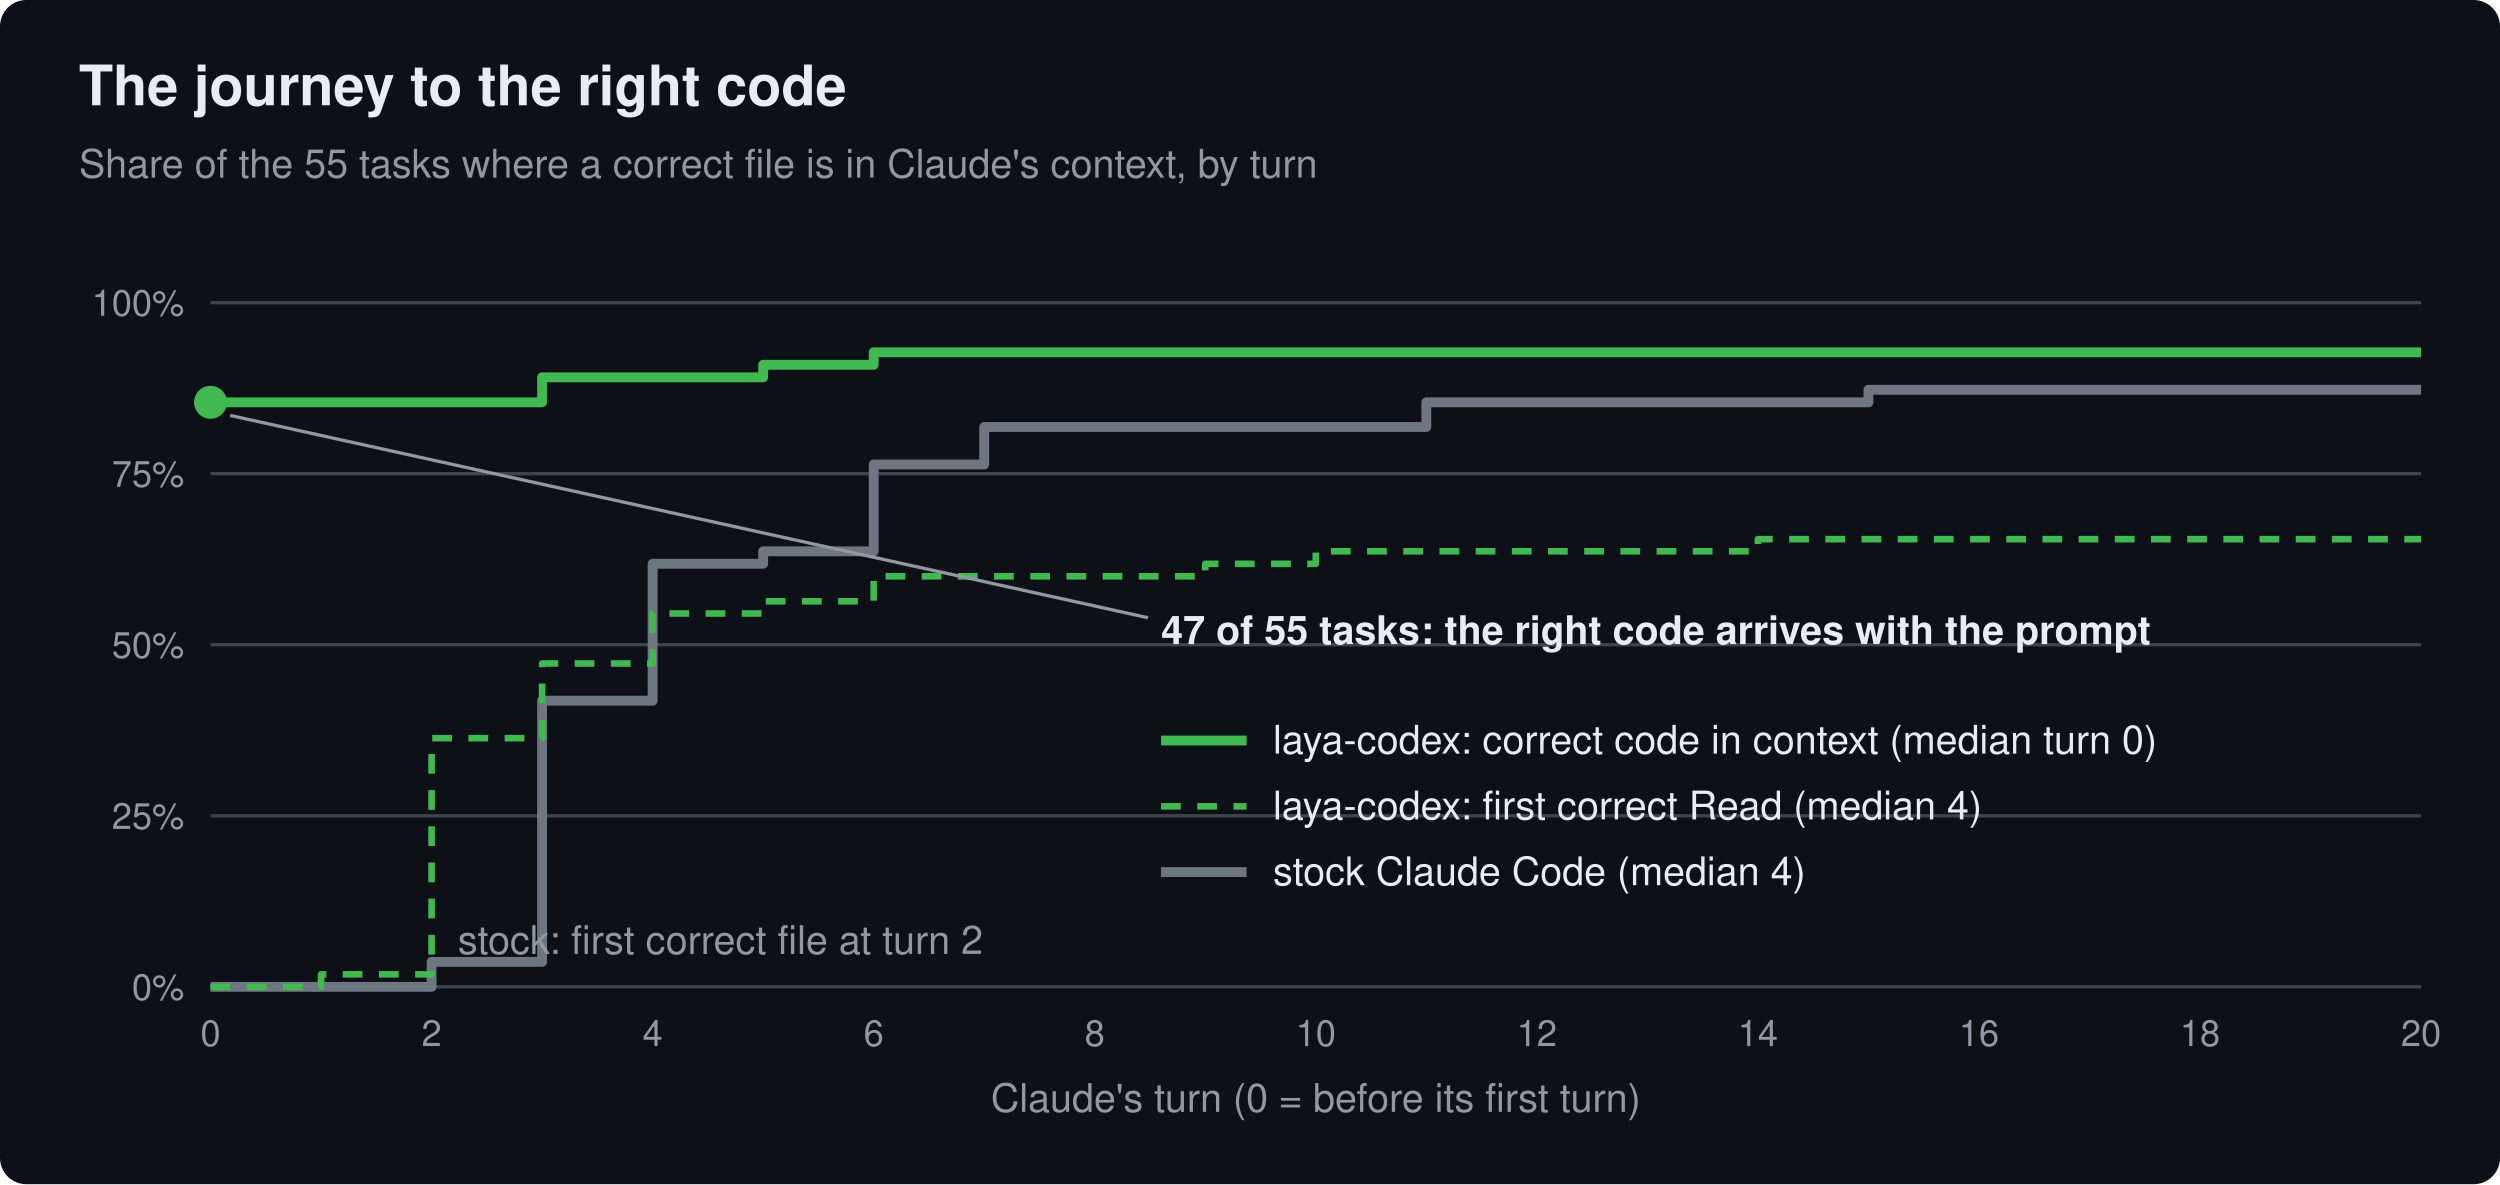
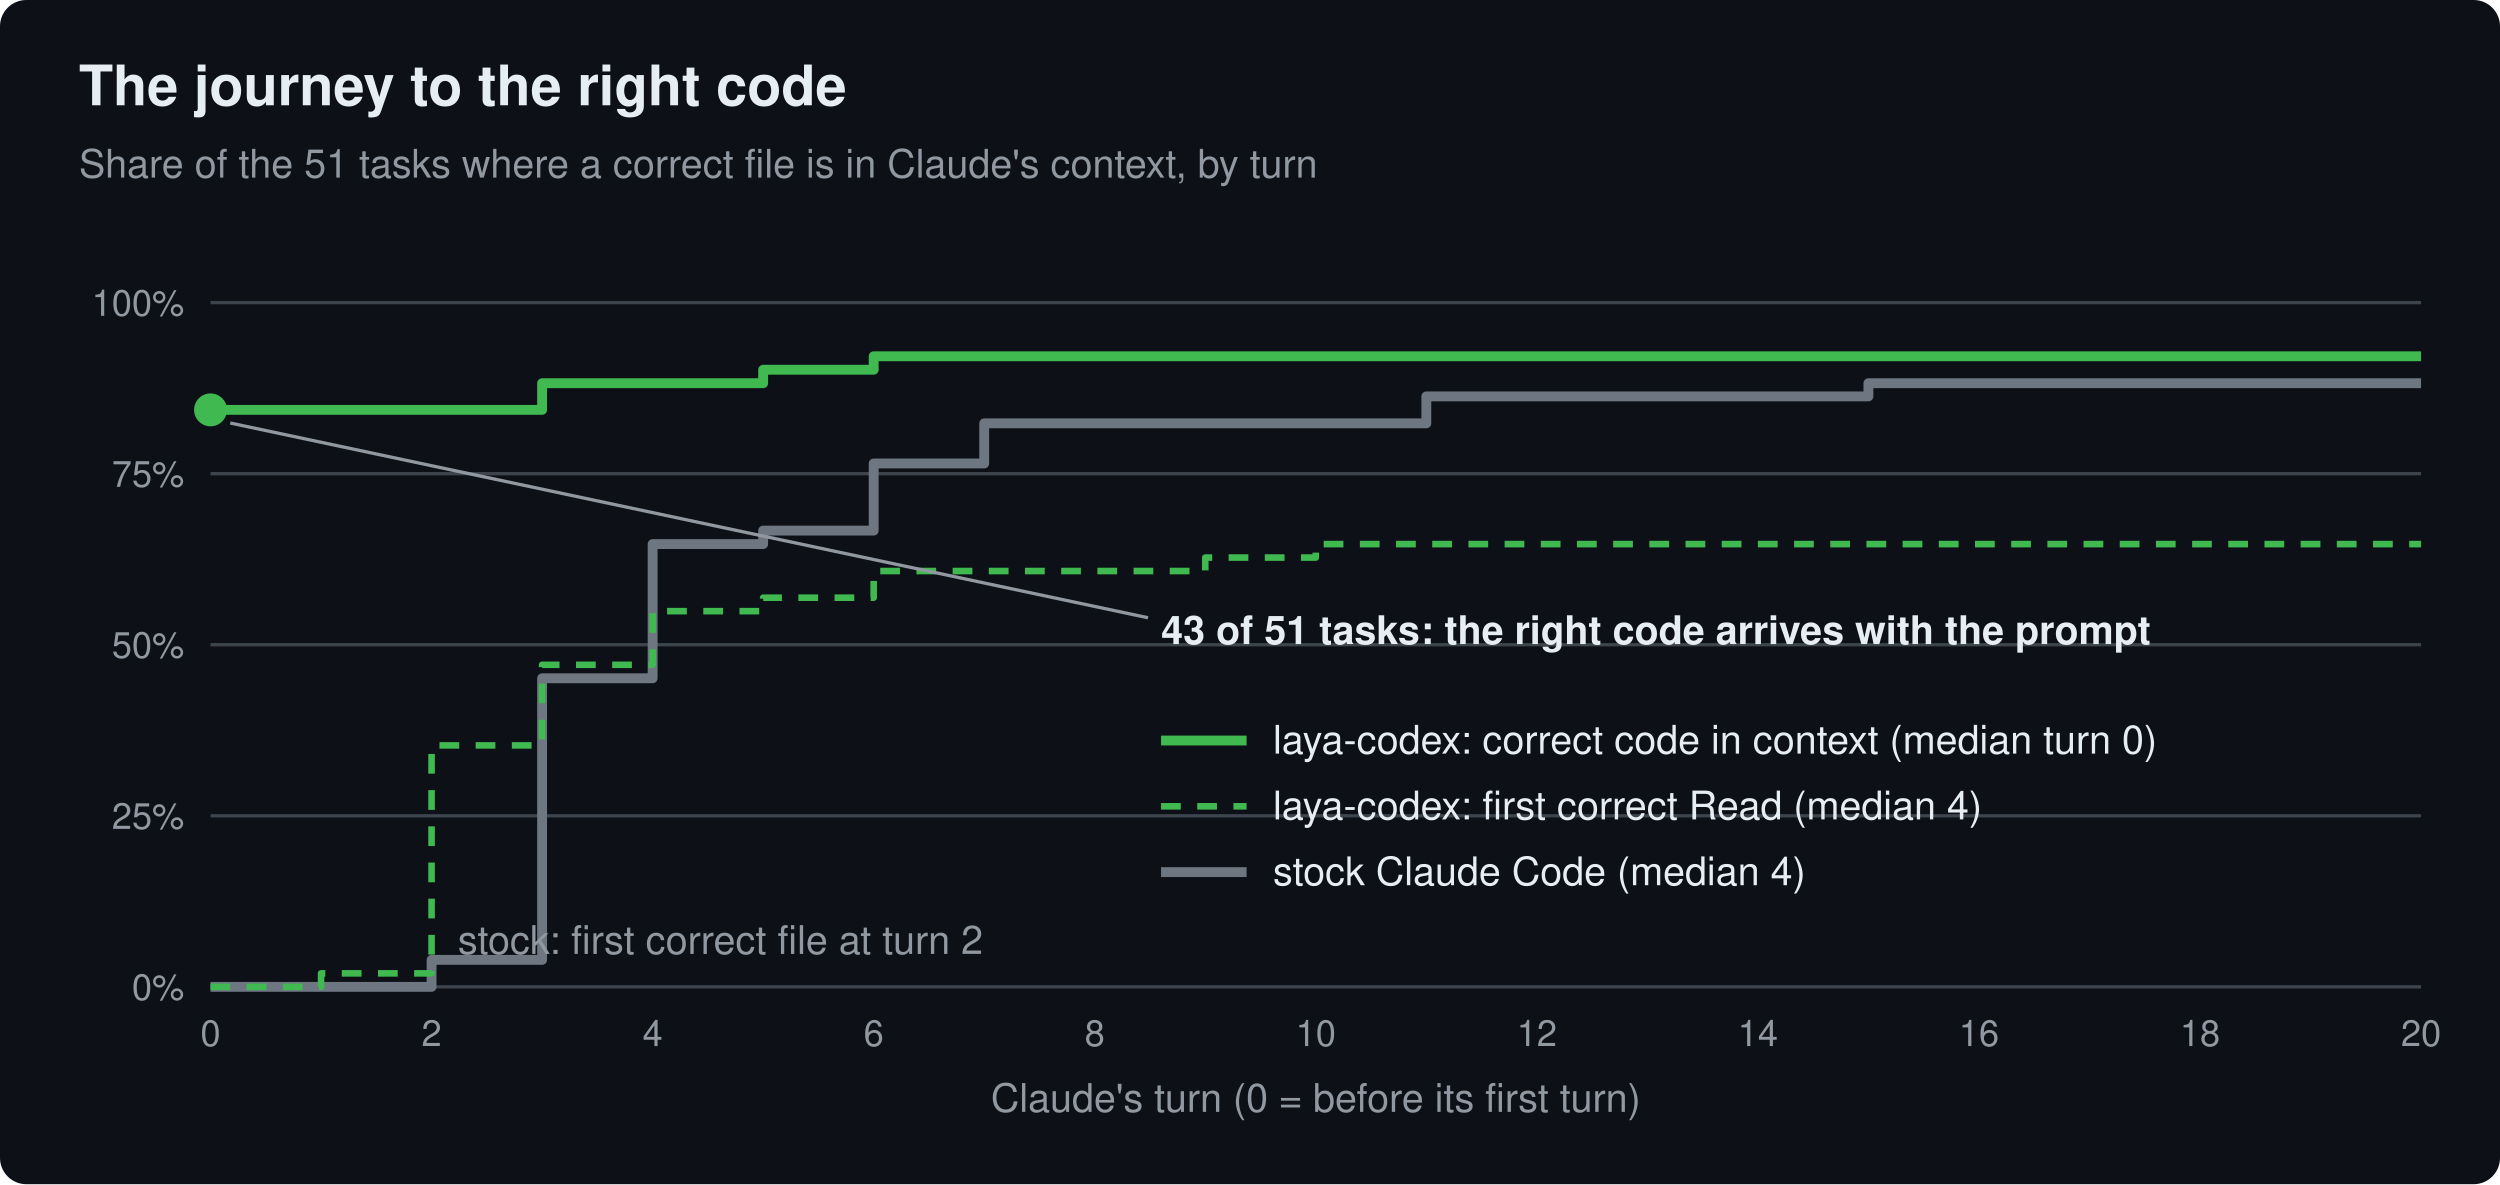
<svg xmlns="http://www.w3.org/2000/svg" width="760" height="360" viewBox="0 0 760 360" role="img" aria-label="laya-codex benchmark: turns until Claude has the right code">
  <rect width="760" height="360" rx="8" fill="#0d1117" />
  <text x="24.0" y="32.0" font-family="-apple-system,BlinkMacSystemFont,'Segoe UI',Helvetica,Arial,sans-serif" font-size="17" fill="#e6edf3" text-anchor="start" font-weight="600">The journey to the right code</text>
-   <text x="24.0" y="54.0" font-family="-apple-system,BlinkMacSystemFont,'Segoe UI',Helvetica,Arial,sans-serif" font-size="12" fill="#9198a1" text-anchor="start" font-weight="normal">Share of the 55 tasks where a correct file is in Claude's context, by turn</text>
+   <text x="24.0" y="54.0" font-family="-apple-system,BlinkMacSystemFont,'Segoe UI',Helvetica,Arial,sans-serif" font-size="12" fill="#9198a1" text-anchor="start" font-weight="normal">Share of the 51 tasks where a correct file is in Claude's context, by turn</text>
  <line x1="64" y1="300.0" x2="736" y2="300.0" stroke="#3d444d" stroke-width="1" />
  <text x="56.0" y="304.0" font-family="-apple-system,BlinkMacSystemFont,'Segoe UI',Helvetica,Arial,sans-serif" font-size="11" fill="#9198a1" text-anchor="end" font-weight="normal">0%</text>
  <line x1="64" y1="248.0" x2="736" y2="248.0" stroke="#3d444d" stroke-width="1" />
  <text x="56.0" y="252.0" font-family="-apple-system,BlinkMacSystemFont,'Segoe UI',Helvetica,Arial,sans-serif" font-size="11" fill="#9198a1" text-anchor="end" font-weight="normal">25%</text>
  <line x1="64" y1="196.0" x2="736" y2="196.0" stroke="#3d444d" stroke-width="1" />
  <text x="56.0" y="200.0" font-family="-apple-system,BlinkMacSystemFont,'Segoe UI',Helvetica,Arial,sans-serif" font-size="11" fill="#9198a1" text-anchor="end" font-weight="normal">50%</text>
  <line x1="64" y1="144.0" x2="736" y2="144.0" stroke="#3d444d" stroke-width="1" />
  <text x="56.0" y="148.0" font-family="-apple-system,BlinkMacSystemFont,'Segoe UI',Helvetica,Arial,sans-serif" font-size="11" fill="#9198a1" text-anchor="end" font-weight="normal">75%</text>
  <line x1="64" y1="92.0" x2="736" y2="92.0" stroke="#3d444d" stroke-width="1" />
  <text x="56.0" y="96.0" font-family="-apple-system,BlinkMacSystemFont,'Segoe UI',Helvetica,Arial,sans-serif" font-size="11" fill="#9198a1" text-anchor="end" font-weight="normal">100%</text>
  <text x="64.0" y="318.0" font-family="-apple-system,BlinkMacSystemFont,'Segoe UI',Helvetica,Arial,sans-serif" font-size="11" fill="#9198a1" text-anchor="middle" font-weight="normal">0</text>
  <text x="131.2" y="318.0" font-family="-apple-system,BlinkMacSystemFont,'Segoe UI',Helvetica,Arial,sans-serif" font-size="11" fill="#9198a1" text-anchor="middle" font-weight="normal">2</text>
  <text x="198.4" y="318.0" font-family="-apple-system,BlinkMacSystemFont,'Segoe UI',Helvetica,Arial,sans-serif" font-size="11" fill="#9198a1" text-anchor="middle" font-weight="normal">4</text>
  <text x="265.6" y="318.0" font-family="-apple-system,BlinkMacSystemFont,'Segoe UI',Helvetica,Arial,sans-serif" font-size="11" fill="#9198a1" text-anchor="middle" font-weight="normal">6</text>
  <text x="332.8" y="318.0" font-family="-apple-system,BlinkMacSystemFont,'Segoe UI',Helvetica,Arial,sans-serif" font-size="11" fill="#9198a1" text-anchor="middle" font-weight="normal">8</text>
  <text x="400.0" y="318.0" font-family="-apple-system,BlinkMacSystemFont,'Segoe UI',Helvetica,Arial,sans-serif" font-size="11" fill="#9198a1" text-anchor="middle" font-weight="normal">10</text>
  <text x="467.2" y="318.0" font-family="-apple-system,BlinkMacSystemFont,'Segoe UI',Helvetica,Arial,sans-serif" font-size="11" fill="#9198a1" text-anchor="middle" font-weight="normal">12</text>
  <text x="534.4" y="318.0" font-family="-apple-system,BlinkMacSystemFont,'Segoe UI',Helvetica,Arial,sans-serif" font-size="11" fill="#9198a1" text-anchor="middle" font-weight="normal">14</text>
  <text x="601.6" y="318.0" font-family="-apple-system,BlinkMacSystemFont,'Segoe UI',Helvetica,Arial,sans-serif" font-size="11" fill="#9198a1" text-anchor="middle" font-weight="normal">16</text>
  <text x="668.8" y="318.0" font-family="-apple-system,BlinkMacSystemFont,'Segoe UI',Helvetica,Arial,sans-serif" font-size="11" fill="#9198a1" text-anchor="middle" font-weight="normal">18</text>
  <text x="736.0" y="318.0" font-family="-apple-system,BlinkMacSystemFont,'Segoe UI',Helvetica,Arial,sans-serif" font-size="11" fill="#9198a1" text-anchor="middle" font-weight="normal">20</text>
  <text x="400.0" y="338.0" font-family="-apple-system,BlinkMacSystemFont,'Segoe UI',Helvetica,Arial,sans-serif" font-size="12" fill="#9198a1" text-anchor="middle" font-weight="normal">Claude's turn (0 = before its first turn)</text>
-   <polyline points="64.0,300.0 97.6,300.0 97.6,300.0 131.2,300.0 131.2,292.4 164.8,292.4 164.8,213.0 198.4,213.0 198.4,171.4 232.0,171.4 232.0,167.6 265.6,167.6 265.6,141.2 299.2,141.2 299.2,129.8 332.8,129.8 332.8,129.8 366.4,129.8 366.4,129.8 400.0,129.8 400.0,129.8 433.6,129.8 433.6,122.3 467.2,122.3 467.2,122.3 500.8,122.3 500.8,122.3 534.4,122.3 534.4,122.3 568.0,122.3 568.0,118.5 601.6,118.5 601.6,118.5 635.2,118.5 635.2,118.5 668.8,118.5 668.8,118.5 702.4,118.5 702.4,118.5 736.0,118.5 736.0,118.5" fill="none" stroke="#6e7681" stroke-width="3" stroke-linejoin="round" />
-   <polyline points="64.0,300.0 97.6,300.0 97.6,296.2 131.2,296.2 131.2,224.4 164.8,224.4 164.8,201.7 198.4,201.7 198.4,186.5 232.0,186.5 232.0,182.8 265.6,182.8 265.6,175.2 299.2,175.2 299.2,175.2 332.8,175.2 332.8,175.2 366.4,175.2 366.4,171.4 400.0,171.4 400.0,167.6 433.6,167.6 433.6,167.6 467.2,167.6 467.2,167.6 500.8,167.6 500.8,167.6 534.4,167.6 534.4,163.9 568.0,163.9 568.0,163.9 601.6,163.9 601.6,163.9 635.2,163.9 635.2,163.9 668.8,163.9 668.8,163.9 702.4,163.9 702.4,163.9 736.0,163.9 736.0,163.9" fill="none" stroke="#3fb950" stroke-width="2" stroke-linejoin="round" stroke-dasharray="6 5" />
-   <polyline points="64.0,122.3 97.6,122.3 97.6,122.3 131.2,122.3 131.2,122.3 164.8,122.3 164.8,114.7 198.4,114.7 198.4,114.7 232.0,114.7 232.0,110.9 265.6,110.9 265.6,107.1 299.2,107.1 299.2,107.1 332.8,107.1 332.8,107.1 366.4,107.1 366.4,107.1 400.0,107.1 400.0,107.1 433.6,107.1 433.6,107.1 467.2,107.1 467.2,107.1 500.8,107.1 500.8,107.1 534.4,107.1 534.4,107.1 568.0,107.1 568.0,107.1 601.6,107.1 601.6,107.1 635.2,107.1 635.2,107.1 668.8,107.1 668.8,107.1 702.4,107.1 702.4,107.1 736.0,107.1 736.0,107.1" fill="none" stroke="#3fb950" stroke-width="3" stroke-linejoin="round" />
-   <circle cx="64.0" cy="122.3" r="5" fill="#3fb950" />
-   <line x1="70.0" y1="126.3" x2="349.0" y2="187.8" stroke="#9198a1" stroke-width="1" />
-   <text x="353.0" y="195.8" font-family="-apple-system,BlinkMacSystemFont,'Segoe UI',Helvetica,Arial,sans-serif" font-size="12" fill="#e6edf3" text-anchor="start" font-weight="600">47 of 55 tasks: the right code arrives with the prompt</text>
+   <polyline points="64.0,300.0 97.6,300.0 97.6,300.0 131.2,300.0 131.2,291.8 164.8,291.8 164.8,206.2 198.4,206.2 198.4,165.4 232.0,165.4 232.0,161.3 265.6,161.3 265.6,140.9 299.2,140.9 299.2,128.7 332.8,128.7 332.8,128.7 366.4,128.7 366.4,128.7 400.0,128.7 400.0,128.7 433.6,128.7 433.6,120.5 467.2,120.5 467.2,120.5 500.8,120.5 500.8,120.5 534.4,120.5 534.4,120.5 568.0,120.5 568.0,116.5 601.6,116.5 601.6,116.5 635.2,116.5 635.2,116.5 668.8,116.5 668.8,116.5 702.4,116.5 702.4,116.5 736.0,116.5 736.0,116.5" fill="none" stroke="#6e7681" stroke-width="3" stroke-linejoin="round" />
+   <polyline points="64.0,300.0 97.6,300.0 97.6,295.9 131.2,295.9 131.2,226.6 164.8,226.6 164.8,202.1 198.4,202.1 198.4,185.8 232.0,185.8 232.0,181.7 265.6,181.7 265.6,173.6 299.2,173.6 299.2,173.6 332.8,173.6 332.8,173.6 366.4,173.6 366.4,169.5 400.0,169.5 400.0,165.4 433.6,165.4 433.6,165.4 467.2,165.4 467.2,165.4 500.8,165.4 500.8,165.4 534.4,165.4 534.4,165.4 568.0,165.4 568.0,165.4 601.6,165.4 601.6,165.4 635.2,165.4 635.2,165.4 668.8,165.4 668.8,165.4 702.4,165.4 702.4,165.4 736.0,165.4 736.0,165.4" fill="none" stroke="#3fb950" stroke-width="2" stroke-linejoin="round" stroke-dasharray="6 5" />
+   <polyline points="64.0,124.6 97.6,124.6 97.6,124.6 131.2,124.6 131.2,124.6 164.8,124.6 164.8,116.5 198.4,116.5 198.4,116.5 232.0,116.5 232.0,112.4 265.6,112.4 265.6,108.3 299.2,108.3 299.2,108.3 332.8,108.3 332.8,108.3 366.4,108.3 366.4,108.3 400.0,108.3 400.0,108.3 433.6,108.3 433.6,108.3 467.2,108.3 467.2,108.3 500.8,108.3 500.8,108.3 534.4,108.3 534.4,108.3 568.0,108.3 568.0,108.3 601.6,108.3 601.6,108.3 635.2,108.3 635.2,108.3 668.8,108.3 668.8,108.3 702.4,108.3 702.4,108.3 736.0,108.3 736.0,108.3" fill="none" stroke="#3fb950" stroke-width="3" stroke-linejoin="round" />
+   <circle cx="64.0" cy="124.6" r="5" fill="#3fb950" />
+   <line x1="70.0" y1="128.6" x2="349.0" y2="187.8" stroke="#9198a1" stroke-width="1" />
+   <text x="353.0" y="195.8" font-family="-apple-system,BlinkMacSystemFont,'Segoe UI',Helvetica,Arial,sans-serif" font-size="12" fill="#e6edf3" text-anchor="start" font-weight="600">43 of 51 tasks: the right code arrives with the prompt</text>
  <text x="139.2" y="290.0" font-family="-apple-system,BlinkMacSystemFont,'Segoe UI',Helvetica,Arial,sans-serif" font-size="12" fill="#9198a1" text-anchor="start" font-weight="normal">stock: first correct file at turn 2</text>
  <line x1="352.96" y1="225.12" x2="378.96" y2="225.12" stroke="#3fb950" stroke-width="3" />
  <text x="387.0" y="229.1" font-family="-apple-system,BlinkMacSystemFont,'Segoe UI',Helvetica,Arial,sans-serif" font-size="12" fill="#e6edf3" text-anchor="start" font-weight="normal">laya-codex: correct code in context (median turn 0)</text>
  <line x1="352.96" y1="245.12" x2="378.96" y2="245.12" stroke="#3fb950" stroke-width="2" stroke-dasharray="6 5" />
  <text x="387.0" y="249.1" font-family="-apple-system,BlinkMacSystemFont,'Segoe UI',Helvetica,Arial,sans-serif" font-size="12" fill="#e6edf3" text-anchor="start" font-weight="normal">laya-codex: first correct Read (median 4)</text>
  <line x1="352.96" y1="265.12" x2="378.96" y2="265.12" stroke="#6e7681" stroke-width="3" />
  <text x="387.0" y="269.1" font-family="-apple-system,BlinkMacSystemFont,'Segoe UI',Helvetica,Arial,sans-serif" font-size="12" fill="#e6edf3" text-anchor="start" font-weight="normal">stock Claude Code (median 4)</text>
</svg>
